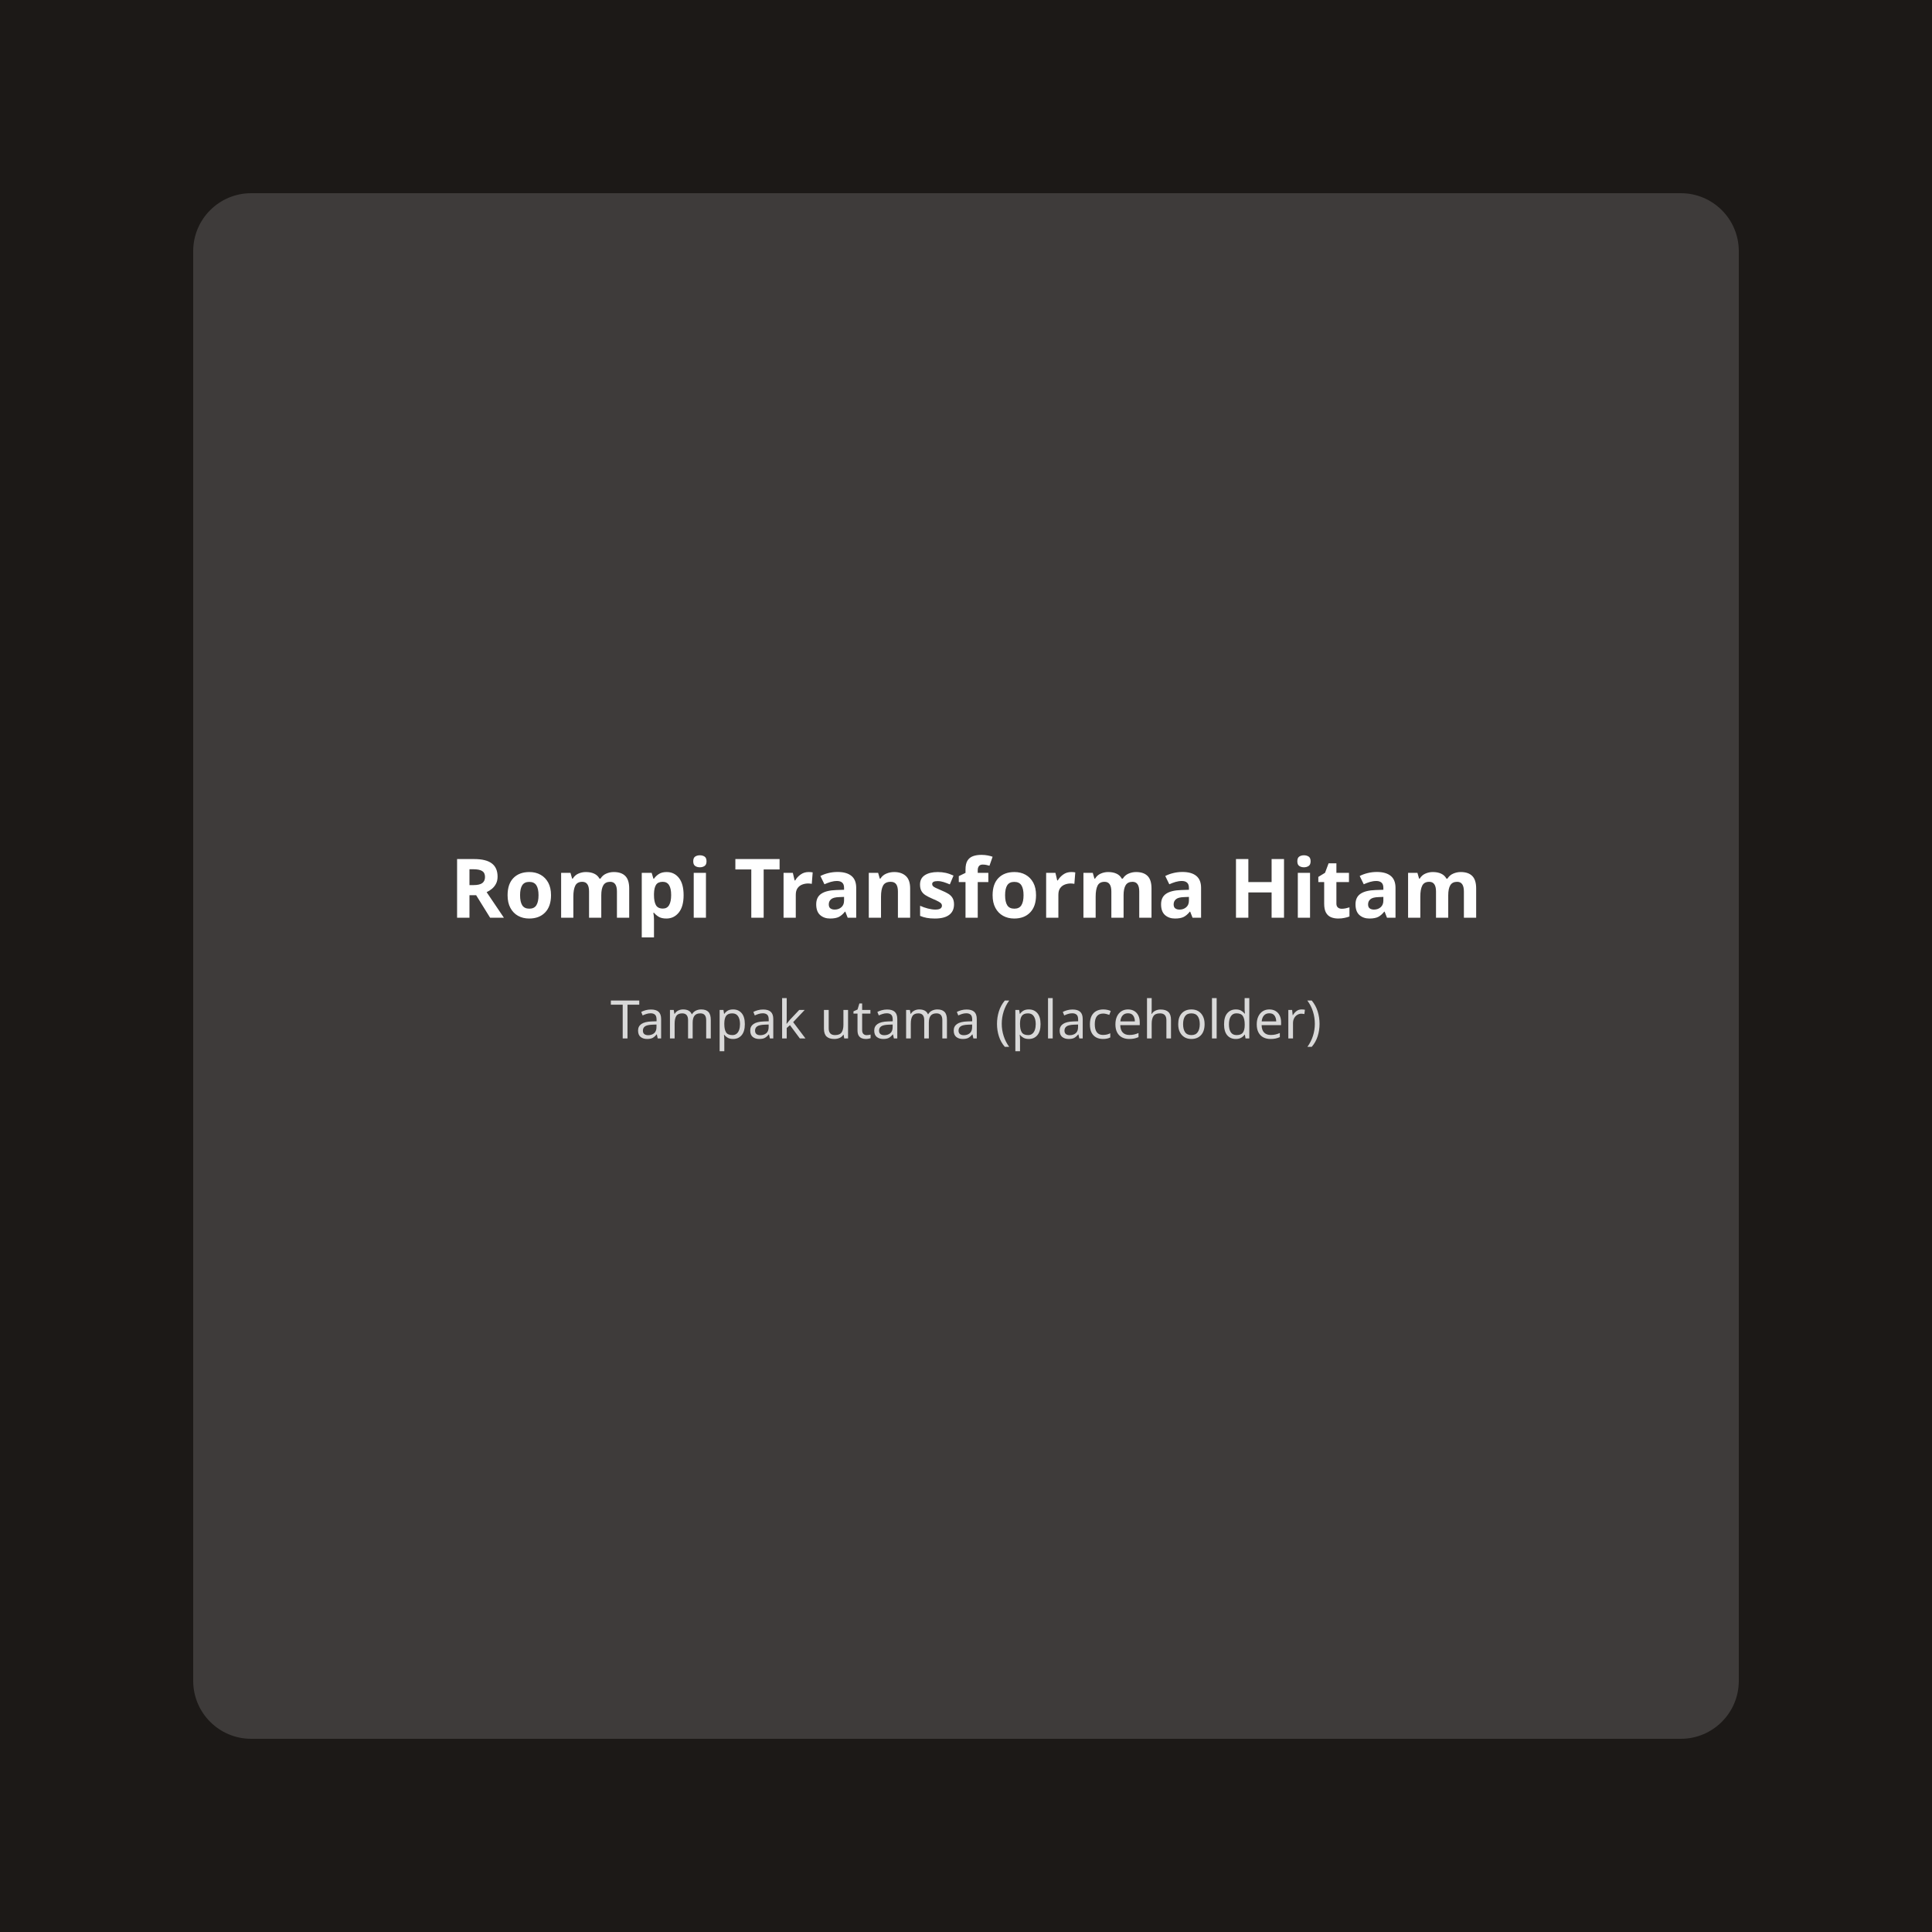
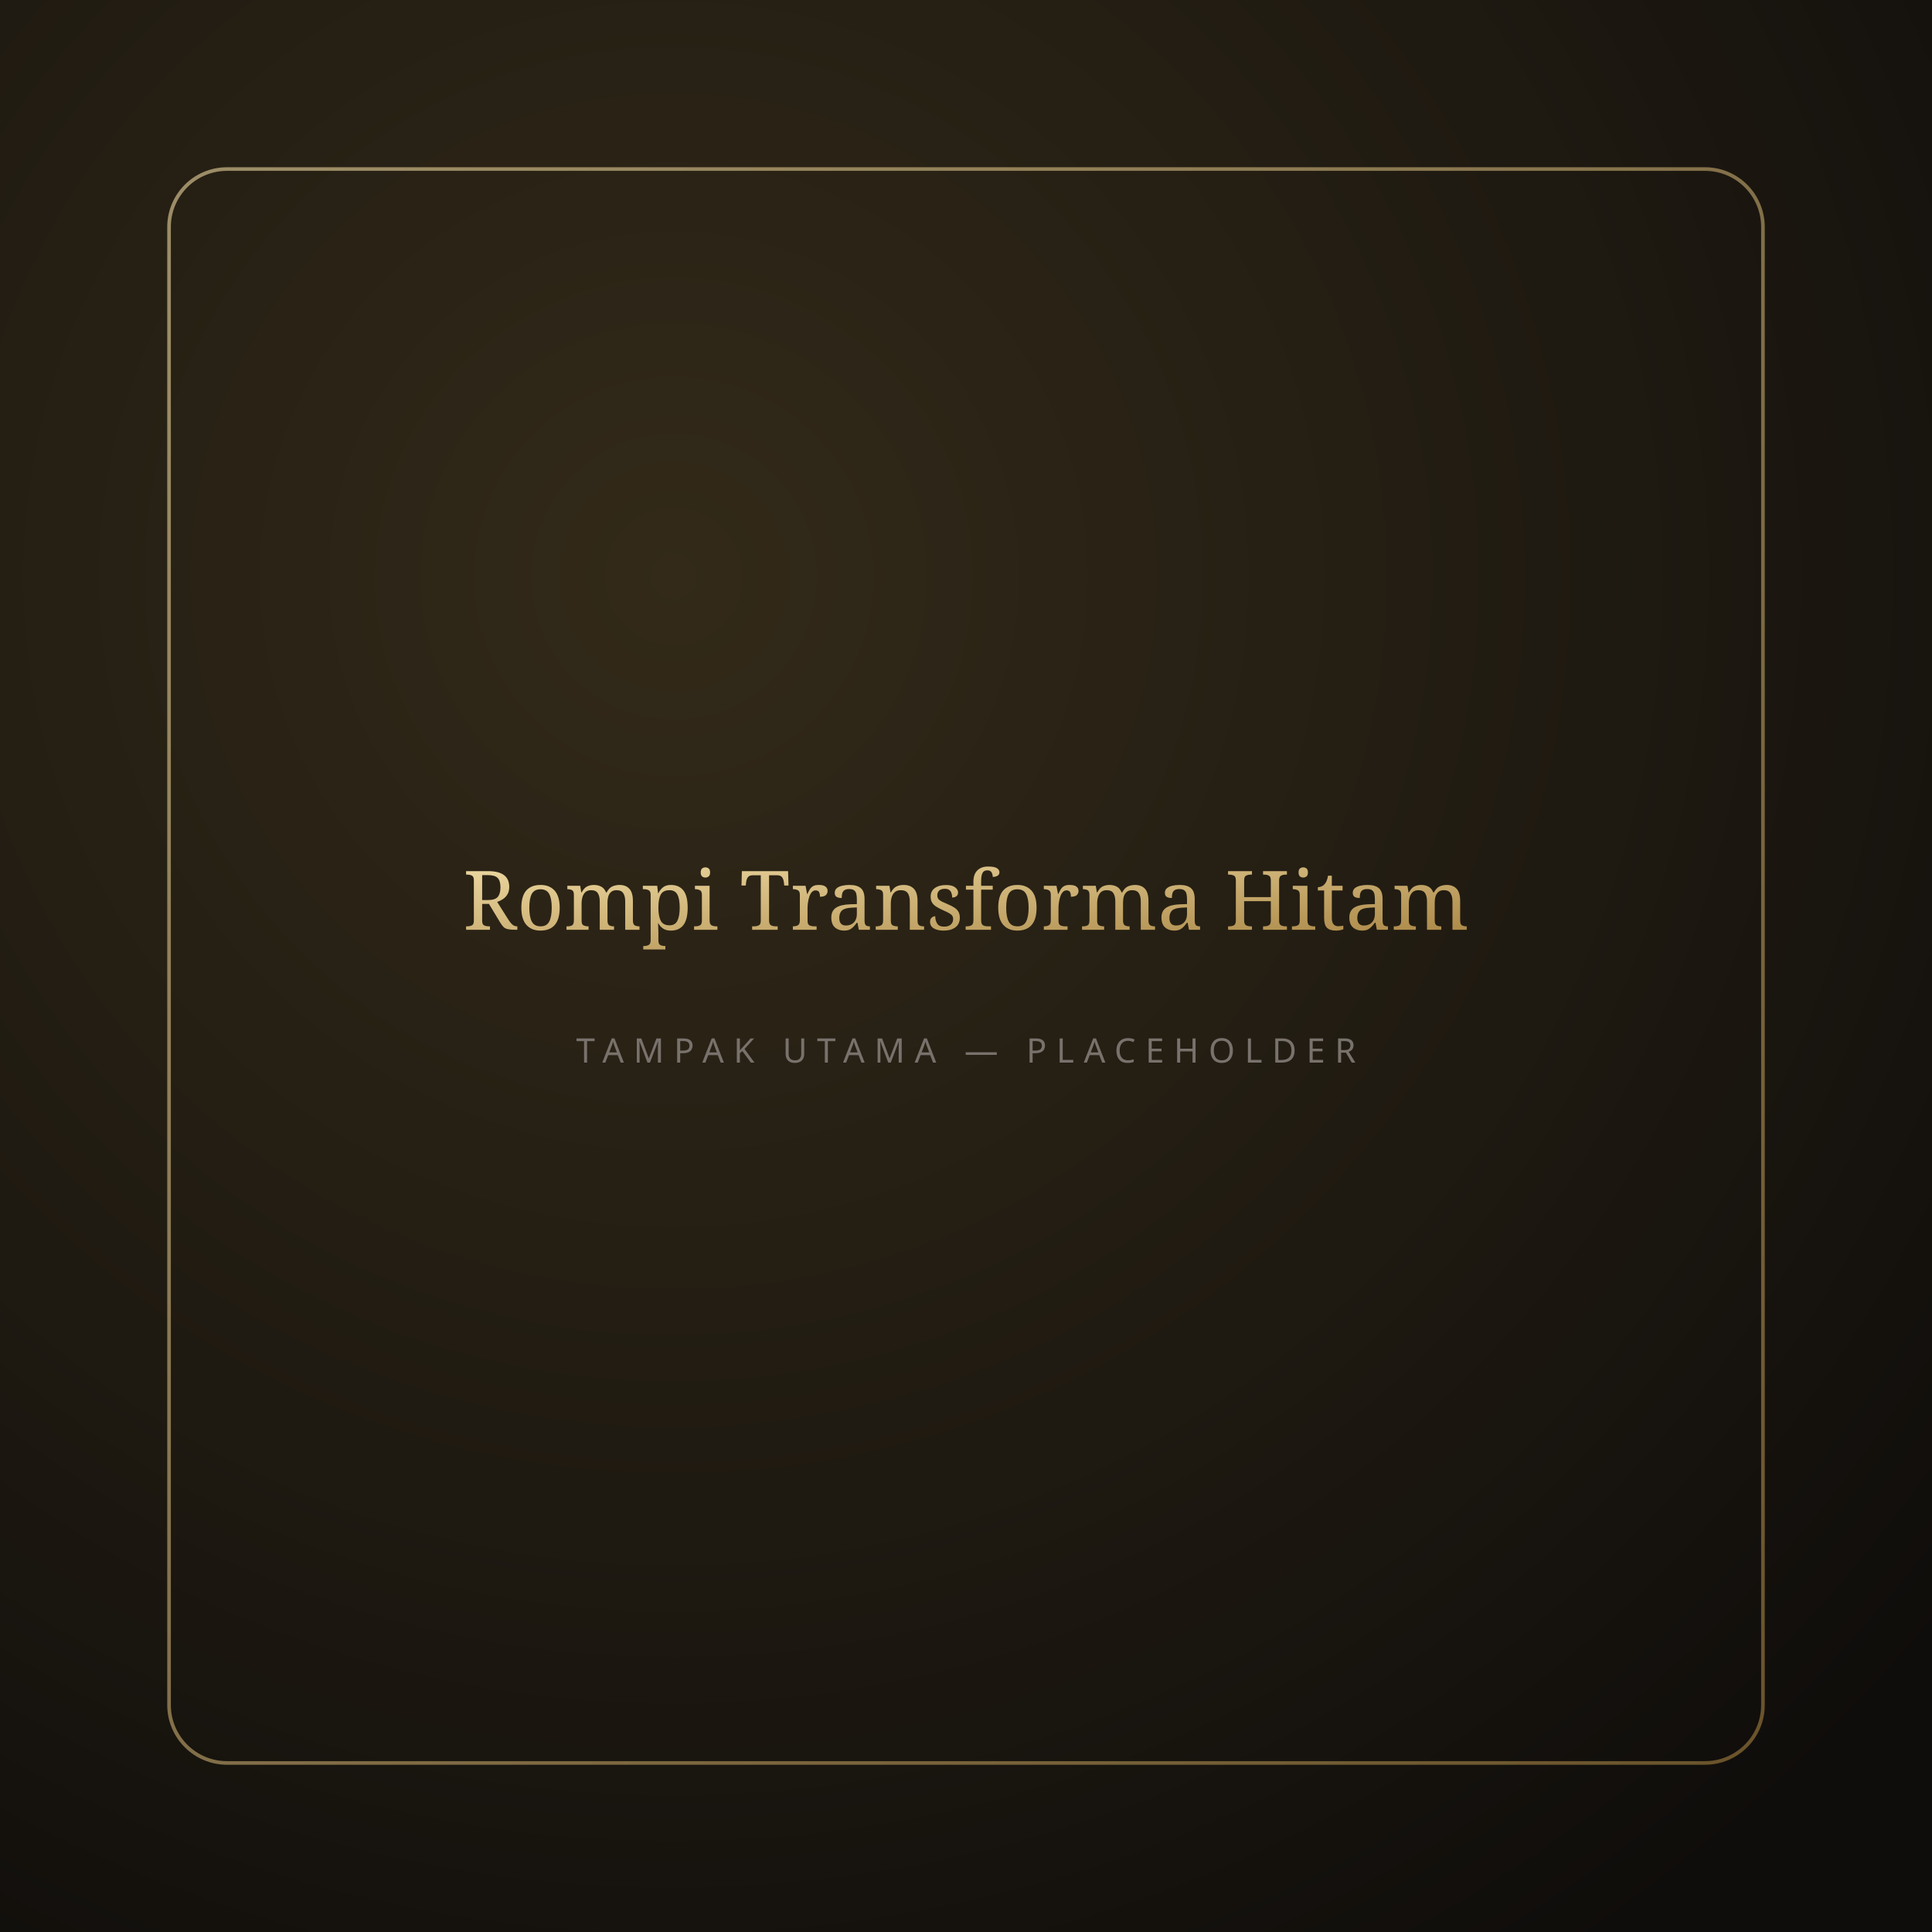
<svg xmlns="http://www.w3.org/2000/svg" width="800" height="800" viewBox="0 0 800 800">
-   <rect width="800" height="800" fill="#1c1917" />
-   <rect x="80" y="80" width="640" height="640" rx="24" fill="#ffffff" fill-opacity="0.15" />
-   <text x="400" y="380" text-anchor="middle" font-family="sans-serif" font-size="34" fill="#ffffff" font-weight="bold">Rompi Transforma Hitam</text>
-   <text x="400" y="430" text-anchor="middle" font-family="sans-serif" font-size="22" fill="#ffffff" fill-opacity="0.8">Tampak utama (placeholder)</text>
+   <defs>
+     <radialGradient id="glow" cx="35%" cy="30%" r="85%">
+       <stop offset="0%" stop-color="#332a19" />
+       <stop offset="100%" stop-color="#0f0d0b" />
+     </radialGradient>
+     <linearGradient id="gold" x1="0" y1="0" x2="1" y2="1">
+       <stop offset="0%" stop-color="#ecd7a0" />
+       <stop offset="100%" stop-color="#a5813f" />
+     </linearGradient>
+   </defs>
+   <rect width="800" height="800" fill="url(#glow)" />
+   <rect x="70" y="70" width="660" height="660" rx="24" fill="none" stroke="url(#gold)" stroke-width="1.5" opacity="0.6" />
+   <text x="400" y="385" text-anchor="middle" font-family="Georgia, serif" font-size="34" fill="url(#gold)">Rompi Transforma Hitam</text>
+   <text x="400" y="440" text-anchor="middle" font-family="sans-serif" font-size="14" letter-spacing="4" fill="#78716c">TAMPAK UTAMA — PLACEHOLDER</text>
</svg>
